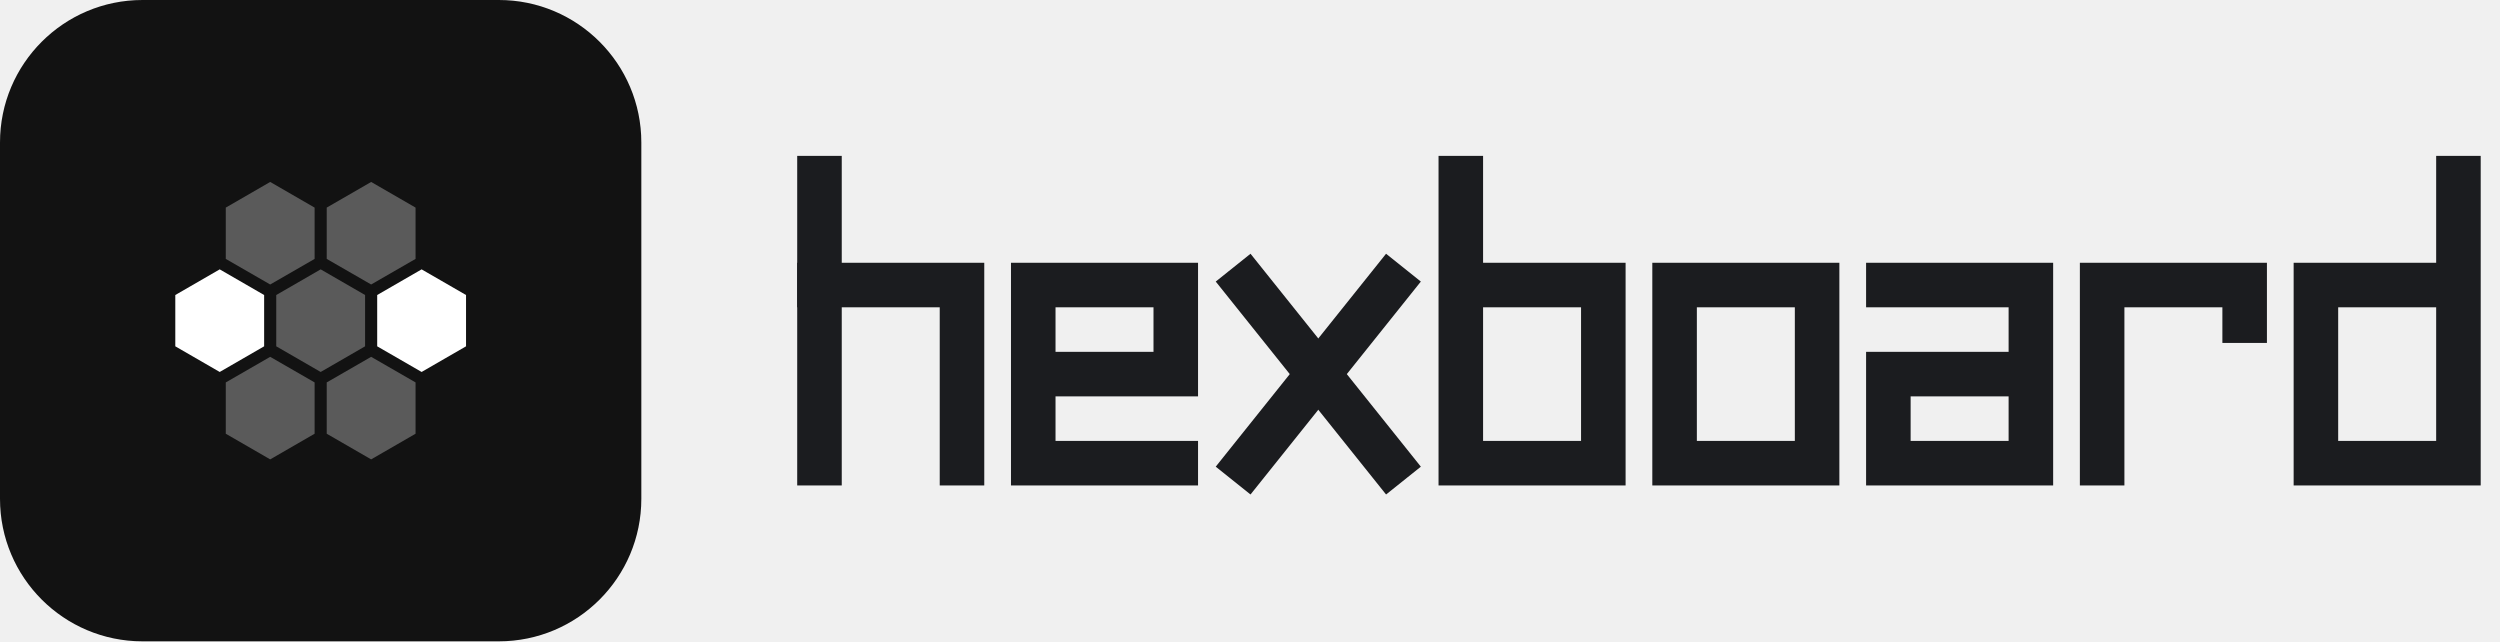
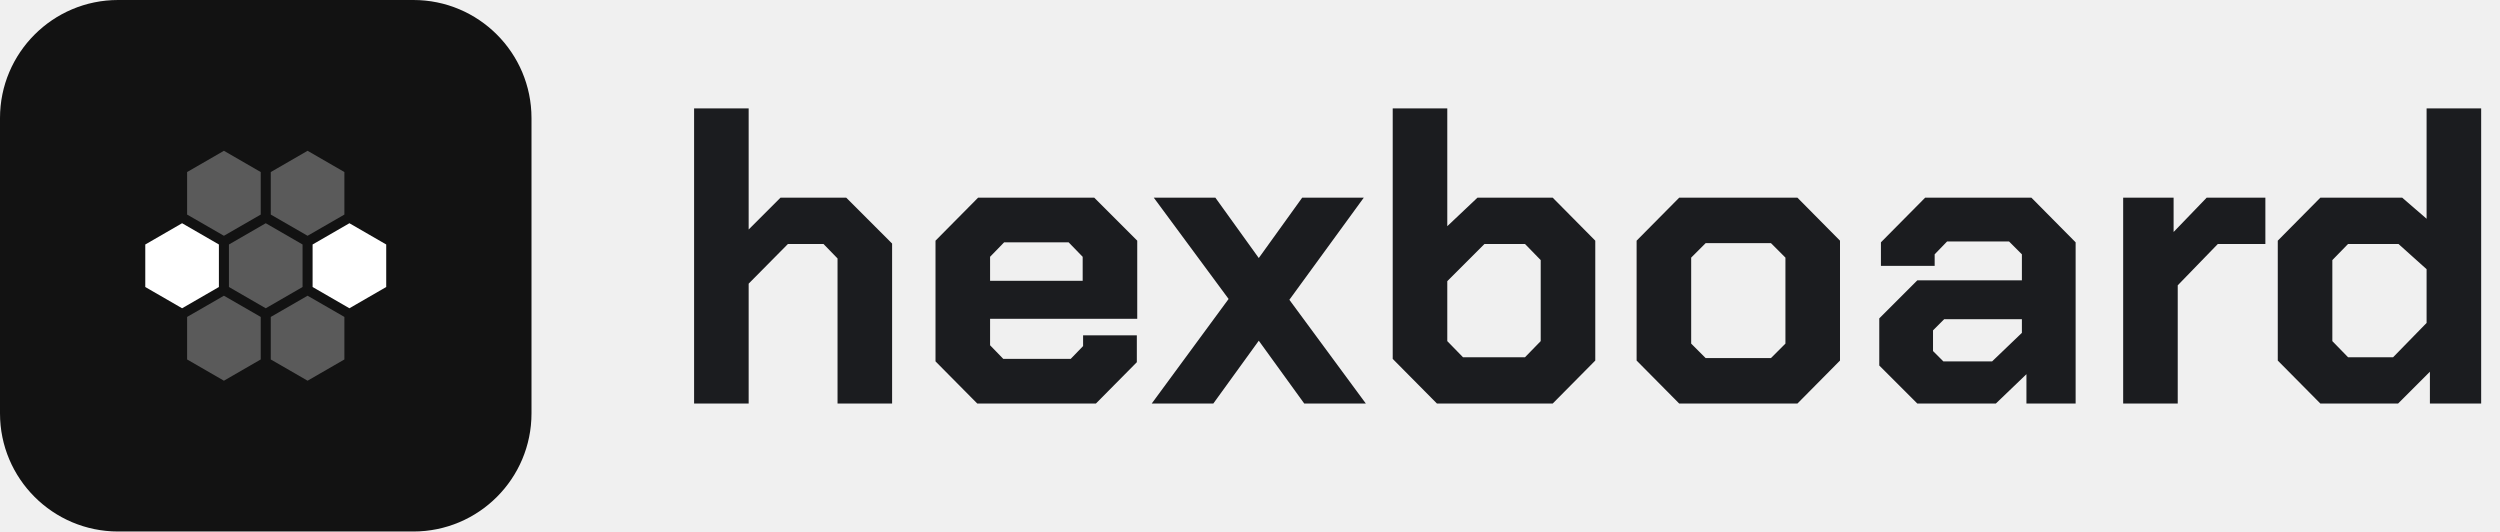
- <svg xmlns="http://www.w3.org/2000/svg" viewBox="0 0 421 108" width="421" height="108">
+ <svg xmlns="http://www.w3.org/2000/svg" viewBox="0 0 508 108" width="508" height="108">
  <style>
-     .word { fill: none; stroke: #1b1c1f; stroke-width: 7.50; stroke-linecap: square; stroke-linejoin: miter; }
-     @media (prefers-color-scheme: dark) { .word { stroke: #eceef2; } }
+     #word, #word * { fill: #1b1c1f !important; }
+     @media (prefers-color-scheme: dark) { #word, #word * { fill: #eceef2 !important; } }
  </style>
-   <rect width="108" height="108" rx="24" fill="#121212" />
-   <path fill="#5A5A5A" d="M54.00,45.36 L61.48,49.68 L61.48,58.32 L54.00,62.64 L46.52,58.32 L46.52,49.68 Z" />
-   <path fill="#FFFFFF" d="M71.00,45.36 L78.48,49.68 L78.48,58.32 L71.00,62.64 L63.52,58.32 L63.52,49.68 Z" />
-   <path fill="#5A5A5A" d="M62.50,60.09 L69.98,64.40 L69.98,73.04 L62.50,77.36 L55.02,73.04 L55.02,64.40 Z" />
-   <path fill="#5A5A5A" d="M45.50,60.09 L52.98,64.40 L52.98,73.04 L45.50,77.36 L38.02,73.04 L38.02,64.40 Z" />
-   <path fill="#FFFFFF" d="M37.00,45.36 L44.48,49.68 L44.48,58.32 L37.00,62.64 L29.52,58.32 L29.52,49.68 Z" />
-   <path fill="#5A5A5A" d="M45.50,30.64 L52.98,34.96 L52.98,43.60 L45.50,47.91 L38.02,43.60 L38.02,34.96 Z" />
-   <path fill="#5A5A5A" d="M62.50,30.64 L69.98,34.96 L69.98,43.60 L62.50,47.91 L55.02,43.60 L55.02,34.96 Z" />
-   <g class="word">
-     <path d="M138.00,30.00 L138.00,78.00" />
-     <path d="M138.00,48.00 L162.00,48.00 L162.00,78.00" />
-     <path d="M198.00,78.00 L174.00,78.00 L174.00,48.00 L198.00,48.00 L198.00,63.00 L174.00,63.00" />
-     <path d="M210.00,48.00 L234.00,78.00" />
-     <path d="M210.00,78.00 L234.00,48.00" />
-     <path d="M246.00,30.00 L246.00,78.00 L270.00,78.00 L270.00,48.00 L246.00,48.00" />
-     <path d="M282.00,78.00 L306.00,78.00 L306.00,48.00 L282.00,48.00 Z" />
-     <path d="M318.00,48.00 L342.00,48.00 L342.00,78.00 L318.00,78.00 L318.00,63.00 L342.00,63.00" />
-     <path d="M354.00,78.00 L354.00,48.00 L378.00,48.00 L378.00,54.00" />
-     <path d="M414.00,30.00 L414.00,78.00 L390.00,78.00 L390.00,48.00 L414.00,48.00" />
-   </g>
+   <defs id="defs7" />
+   <rect width="108" height="108" rx="24" fill="#121212" id="rect1" />
+   <path fill="#5A5A5A" d="M54.00,45.36 L61.48,49.68 L61.48,58.32 L54.00,62.64 L46.52,58.32 L46.52,49.68 Z" id="path1" />
+   <path fill="#FFFFFF" d="M71.00,45.36 L78.48,49.68 L78.48,58.32 L71.00,62.64 L63.52,58.32 L63.52,49.68 Z" id="path2" />
+   <path fill="#5A5A5A" d="M62.50,60.09 L69.98,64.40 L69.98,73.04 L62.50,77.36 L55.02,73.04 L55.02,64.40 Z" id="path3" />
+   <path fill="#5A5A5A" d="M45.50,60.09 L52.98,64.40 L52.98,73.04 L45.50,77.36 L38.02,73.04 L38.02,64.40 Z" id="path4" />
+   <path fill="#FFFFFF" d="M37.00,45.36 L44.48,49.68 L44.48,58.32 L37.00,62.64 L29.52,58.32 L29.52,49.68 Z" id="path5" />
+   <path fill="#5A5A5A" d="M45.50,30.64 L52.98,34.96 L52.98,43.60 L45.50,47.91 L38.02,43.60 L38.02,34.96 Z" id="path6" />
+   <path fill="#5A5A5A" d="M62.50,30.64 L69.98,34.96 L69.98,43.60 L62.50,47.91 L55.02,43.60 L55.02,34.96 Z" id="path7" />
+   <path d="m 141.04,22.024 h 11.088 v 24.612 l 6.468,-6.468 h 13.356 l 9.324,9.324 V 82 H 170.188 V 52.516 l -2.856,-2.94 h -7.224 l -7.98,8.064 V 82 H 141.04 Z m 49.056,51.408 V 48.904 l 8.652,-8.736 h 23.604 l 8.736,8.736 V 64.78 h -29.904 v 5.376 l 2.688,2.772 h 13.692 l 2.52,-2.604 V 68.14 h 10.92 v 5.46 l -8.316,8.4 h -24.108 z m 29.904,-16.38 V 52.18 l -2.856,-2.94 h -13.104 l -2.856,2.94 v 4.872 z M 265.024,82 l -9.24,-12.768 -9.24,12.768 h -12.516 l 15.624,-21.252 -15.204,-20.58 h 12.516 l 8.82,12.264 8.82,-12.264 h 12.516 l -15.12,20.748 15.54,21.084 z m 17.976,-9.072 V 22.024 h 11.088 v 23.94 l 6.132,-5.796 h 15.288 l 8.652,8.736 v 24.36 l -8.652,8.736 h -23.52 z m 26.88,-0.336 3.192,-3.276 V 52.852 l -3.192,-3.276 h -8.232 l -7.56,7.56 v 12.18 l 3.192,3.276 z m 22.68,0.672 v -24.36 l 8.652,-8.736 h 24.024 l 8.652,8.736 v 24.36 l -8.652,8.736 h -24.024 z m 27.3,-0.504 2.94,-2.94 V 52.348 l -2.94,-2.94 h -13.272 l -2.94,2.94 V 69.82 l 2.94,2.94 z m 22.008,1.512 v -9.576 l 7.728,-7.728 h 21.252 v -5.292 l -2.604,-2.604 h -12.6 l -2.52,2.604 v 2.352 h -10.92 V 49.24 l 8.988,-9.072 h 21.588 l 8.988,9.072 V 82 h -9.996 v -5.964 l -6.216,5.964 h -15.96 z m 22.932,-0.84 6.048,-5.796 v -2.772 h -15.792 l -2.268,2.268 v 4.2 l 2.1,2.1 z m 26.628,-33.264 h 10.248 v 6.972 l 6.72,-6.972 h 11.928 v 9.408 h -9.66 l -8.148,8.4 V 82 h -11.088 z m 31.416,33.096 v -24.36 l 8.652,-8.736 h 16.632 l 4.956,4.284 V 22.024 h 11.088 V 82 h -10.416 v -6.468 l -6.468,6.468 h -15.792 z m 23.436,-0.672 6.804,-6.972 V 54.7 l -5.712,-5.124 h -10.248 l -3.192,3.276 v 16.464 l 3.192,3.276 z" id="word" style="font-weight:bold;font-size:84px;font-family:'Chakra Petch';fill:#1b1c1f" aria-label="hexboard" />
</svg>
